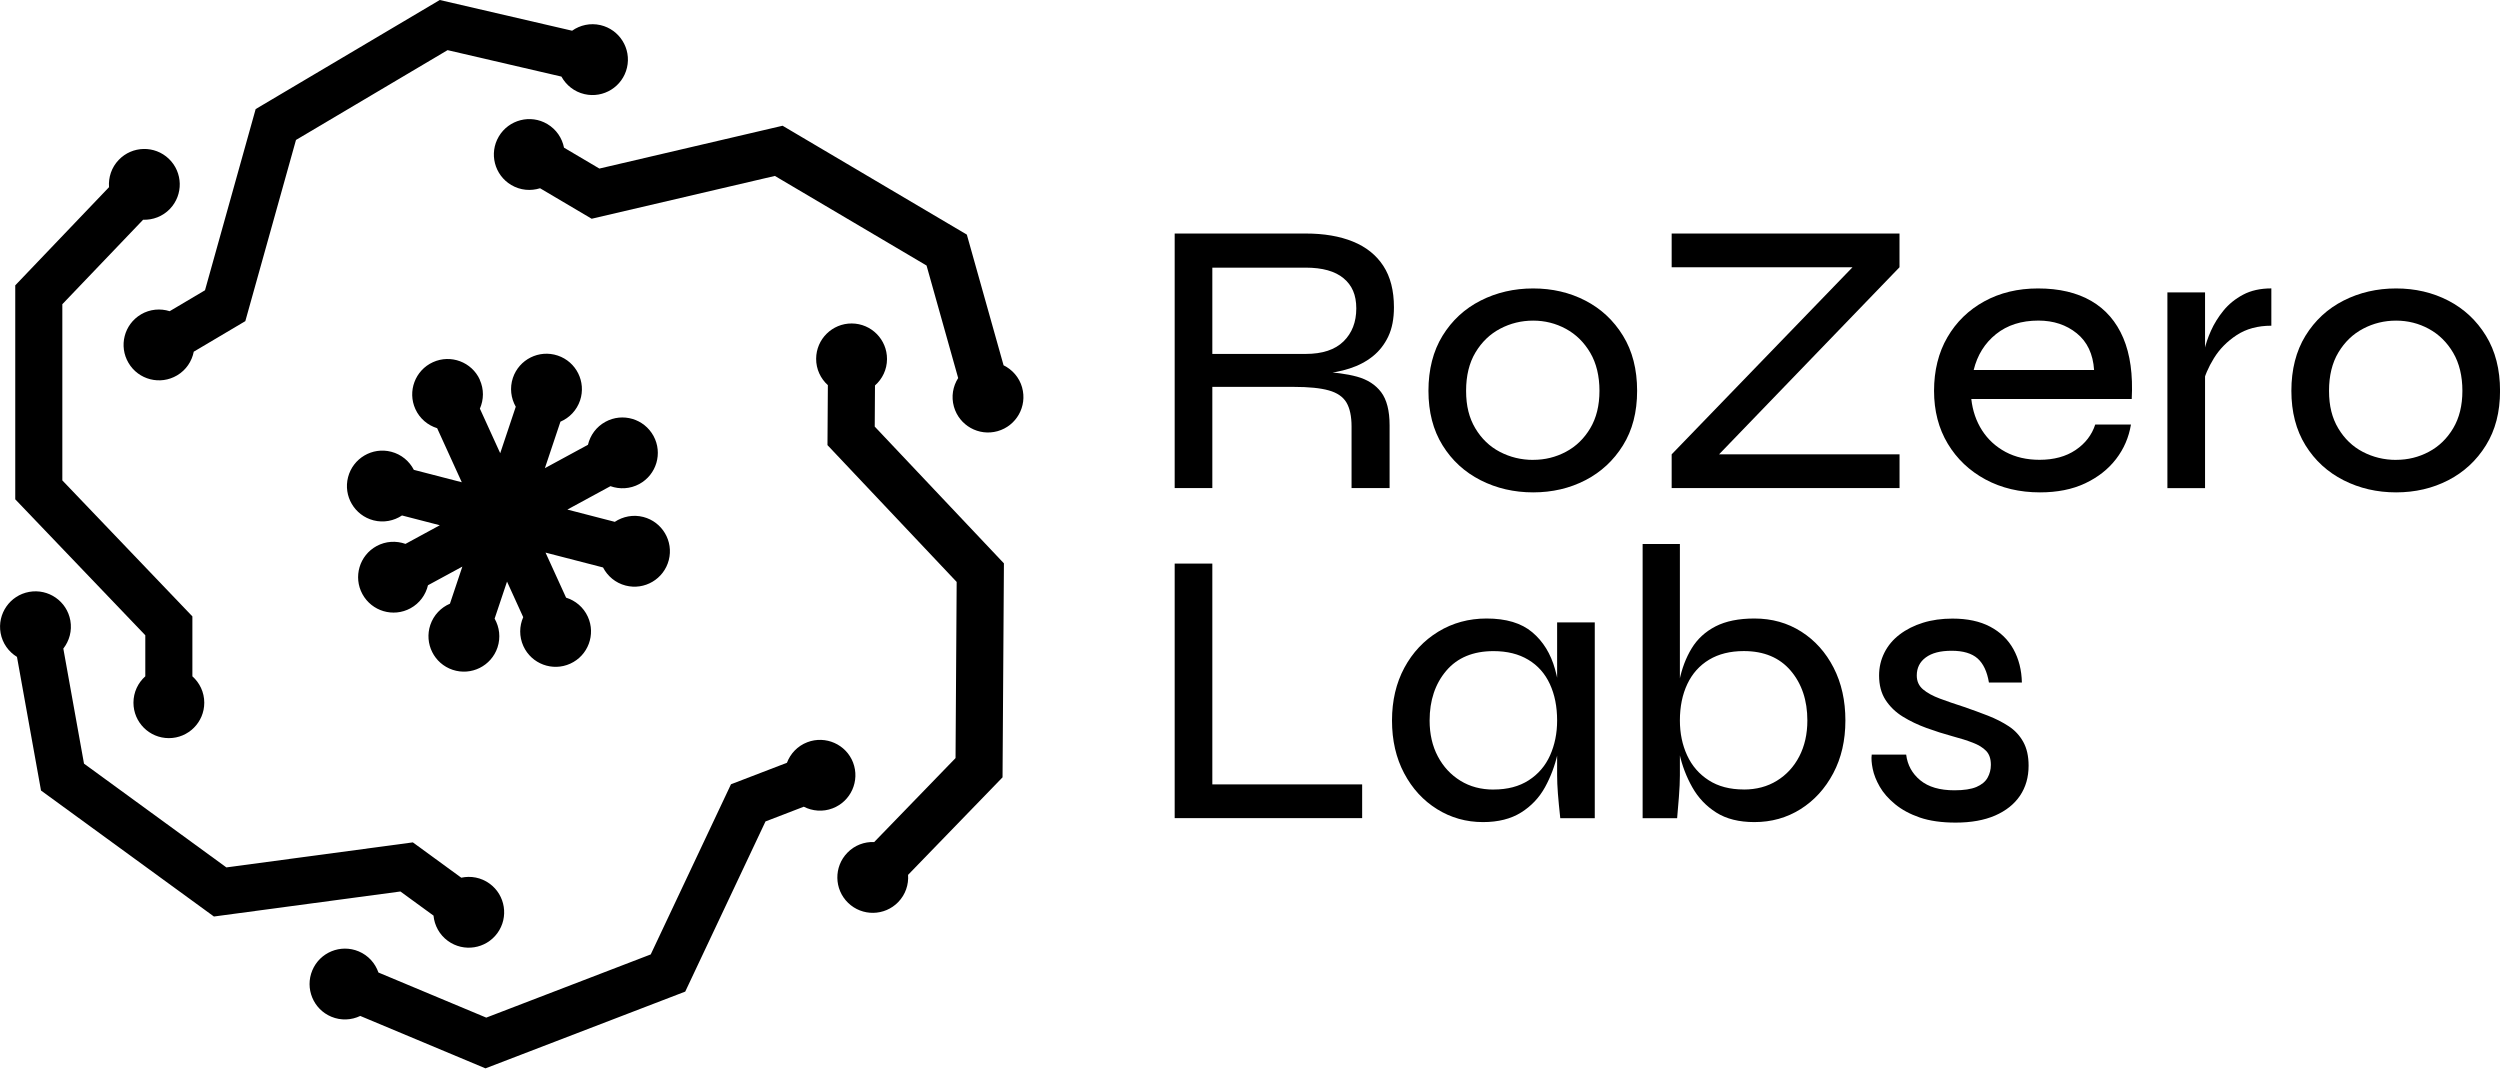
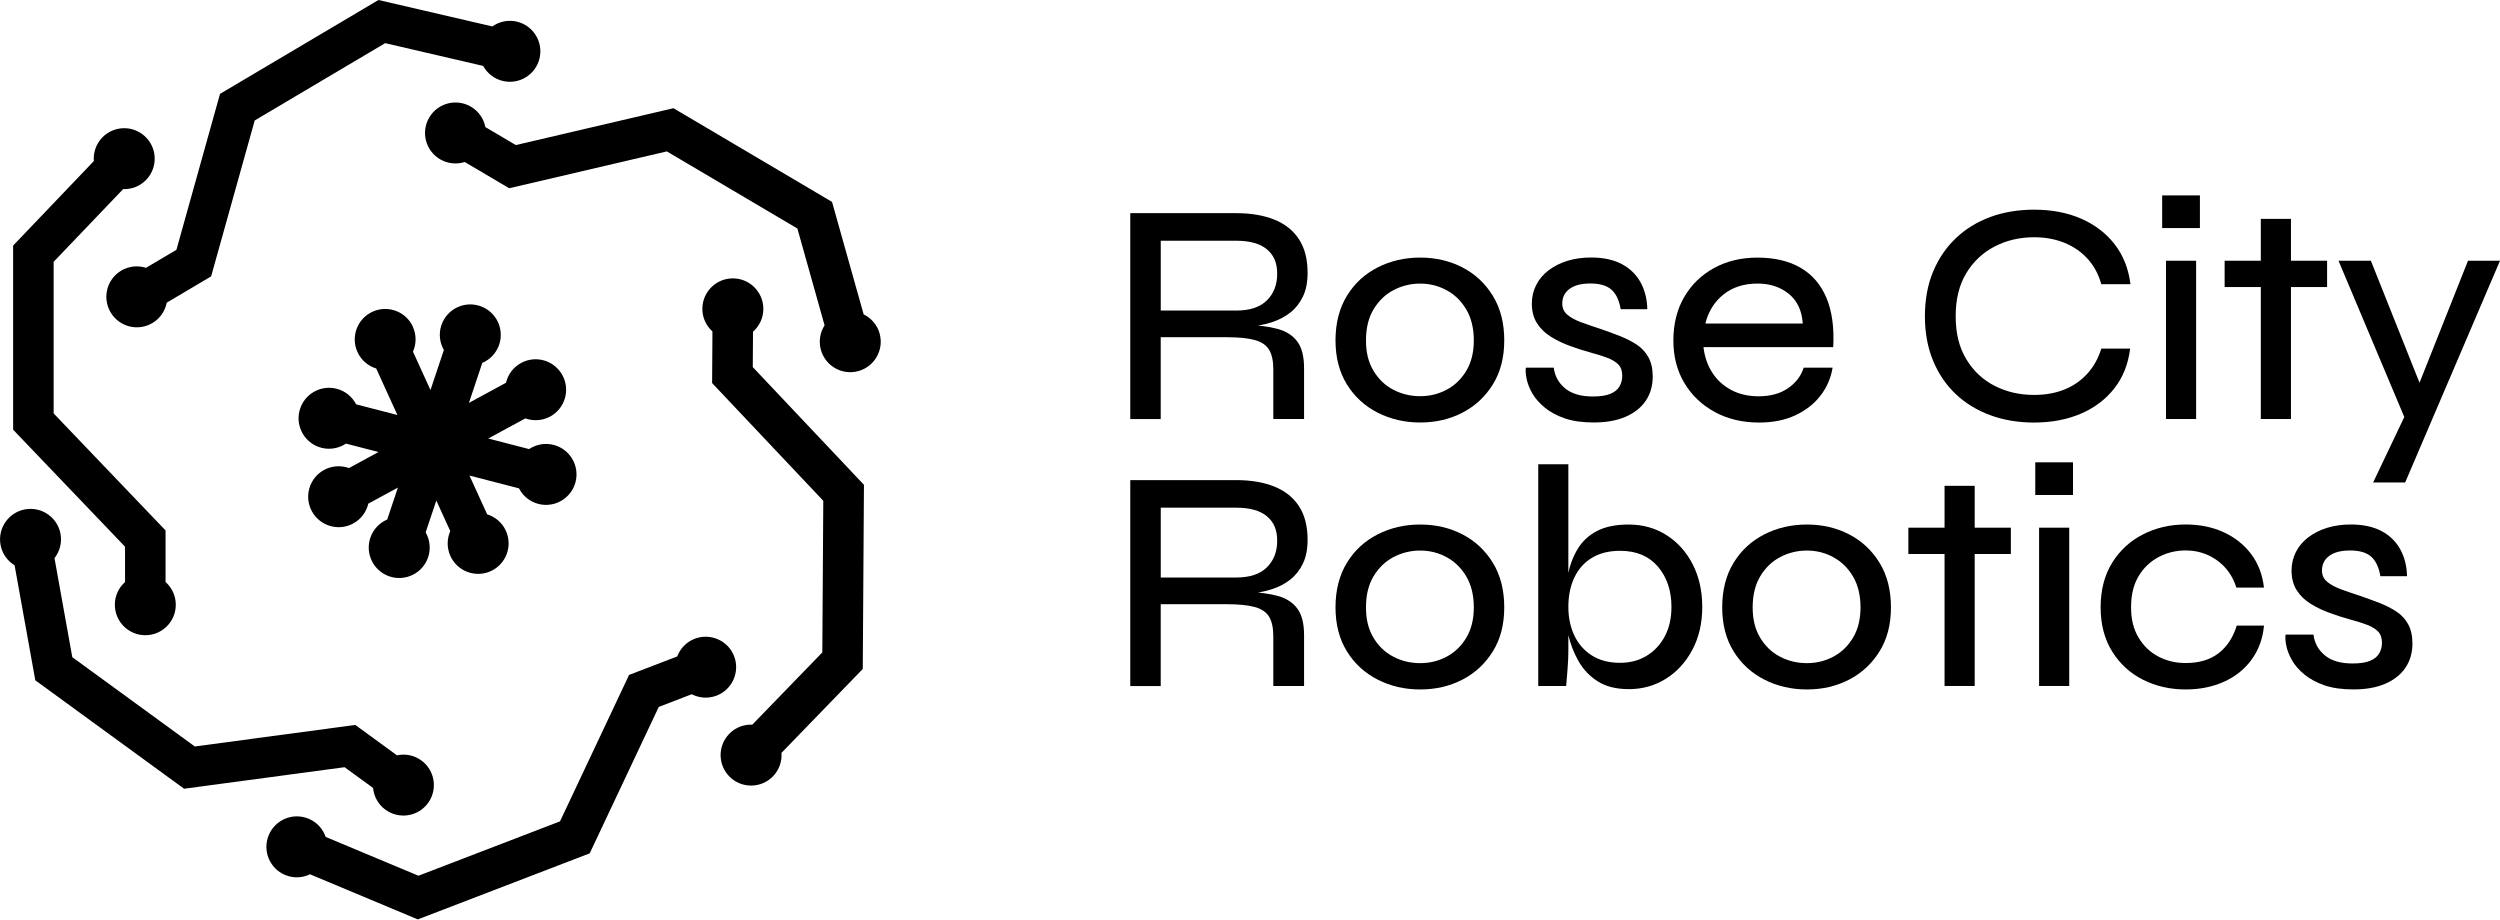
- <svg xmlns="http://www.w3.org/2000/svg" id="Layer_2" viewBox="0 0 580.35 248.02">
-   <g id="primary_logo_expanded">
+ <svg xmlns="http://www.w3.org/2000/svg" id="Layer_2" viewBox="0 0 674.37 248.02">
+   <g id="primary_logo_-_expanded">
    <g>
      <g>
        <path d="M111.39,88.15c-1.88-4.13-6.76-5.95-10.89-4.07-4.13,1.88-5.95,6.76-4.07,10.89,1.01,2.22,2.89,3.76,5.05,4.43l5.72,12.55-11.13-2.88c-1.04-2.01-2.88-3.59-5.25-4.2-4.4-1.14-8.88,1.51-10.02,5.9-1.14,4.4,1.51,8.88,5.9,10.02,2.36.61,4.74.12,6.62-1.13l8.78,2.27-7.97,4.33c-2.13-.76-4.56-.66-6.7.5-3.99,2.17-5.47,7.16-3.3,11.15,2.17,3.99,7.16,5.47,11.15,3.3,2.14-1.16,3.55-3.15,4.07-5.35l7.98-4.33-2.88,8.61c-2.08.89-3.78,2.63-4.56,4.94-1.44,4.31.88,8.97,5.19,10.41,4.31,1.44,8.97-.88,10.41-5.19.77-2.31.45-4.72-.67-6.69l2.88-8.6,3.76,8.26c-.91,2.07-.97,4.5.04,6.72,1.88,4.13,6.76,5.95,10.89,4.07,4.13-1.88,5.95-6.76,4.07-10.89-1.01-2.22-2.89-3.76-5.05-4.43l-4.77-10.46,13.35,3.45c1.04,2.01,2.88,3.59,5.24,4.2,4.4,1.14,8.88-1.51,10.02-5.9,1.14-4.4-1.51-8.88-5.9-10.02-2.36-.61-4.74-.12-6.63,1.13l-11.01-2.85,10-5.43c2.13.76,4.56.66,6.7-.5,3.99-2.17,5.47-7.16,3.3-11.15-2.17-3.99-7.16-5.47-11.15-3.3-2.14,1.16-3.55,3.14-4.07,5.34l-10,5.43,3.61-10.79c2.08-.89,3.78-2.63,4.56-4.94,1.44-4.31-.88-8.97-5.19-10.41-4.31-1.44-8.97.88-10.41,5.19-.77,2.31-.45,4.72.67,6.69l-3.61,10.79-4.72-10.35c.91-2.07.98-4.5-.04-6.72Z" />
        <path d="M33.73,157c-1.69,1.51-2.75,3.69-2.75,6.13,0,4.54,3.68,8.22,8.22,8.22s8.22-3.68,8.22-8.22c0-2.44-1.07-4.62-2.76-6.13v-13.91l-30.19-31.57v-40.9l18.75-19.61c2.26.08,4.54-.76,6.23-2.52,3.14-3.28,3.02-8.49-.26-11.63-3.28-3.14-8.49-3.02-11.63.26-1.69,1.76-2.42,4.08-2.25,6.33L3.54,66.24v49.67l30.19,31.56v9.53Z" />
        <path d="M32.72,72.99c-3.91,2.31-5.2,7.36-2.88,11.27,2.31,3.91,7.36,5.2,11.27,2.88,2.1-1.24,3.43-3.28,3.87-5.5l11.97-7.09,11.76-42.06,35.19-20.85,26.43,6.14c1.09,1.98,2.97,3.52,5.35,4.07,4.42,1.03,8.84-1.73,9.87-6.15,1.03-4.42-1.73-8.84-6.15-9.87-2.38-.55-4.75,0-6.59,1.3L102.09,0l-42.74,25.32-11.76,42.06-8.2,4.86c-2.16-.68-4.58-.49-6.68.75Z" />
        <path d="M237.28,89.96c-.66-2.35-2.28-4.16-4.31-5.16l-8.53-30.34-42.77-25.27-42.53,9.94-8.21-4.85c-.44-2.22-1.78-4.25-3.88-5.49-3.91-2.31-8.95-1.01-11.26,2.9-2.31,3.91-1.01,8.95,2.9,11.26,2.1,1.24,4.52,1.43,6.68.75l11.98,7.08,42.53-9.94,35.21,20.8,7.34,26.12c-1.22,1.91-1.65,4.3-.99,6.64,1.23,4.37,5.77,6.92,10.14,5.69,4.37-1.23,6.92-5.77,5.69-10.14Z" />
        <path d="M203.12,89.48c1.7-1.5,2.78-3.67,2.79-6.11.03-4.54-3.63-8.25-8.17-8.28-4.54-.03-8.25,3.63-8.28,8.17-.02,2.44,1.04,4.63,2.72,6.15l-.09,13.92,29.99,31.76-.26,40.89-18.88,19.49c-2.26-.09-4.55.73-6.24,2.49-3.16,3.26-3.08,8.47.18,11.63,3.26,3.16,8.47,3.08,11.63-.18,1.7-1.75,2.45-4.06,2.29-6.32l21.93-22.64.32-49.67-29.99-31.75.06-9.53Z" />
        <path d="M198.04,177.03c-1.63-4.24-6.39-6.35-10.63-4.73-2.28.87-3.93,2.66-4.73,4.77l-12.99,4.99-18.63,39.5-38.18,14.67-25.03-10.47c-.74-2.14-2.34-3.97-4.59-4.91-4.19-1.75-9.01.22-10.76,4.41-1.75,4.19.22,9.01,4.41,10.76,2.25.94,4.68.8,6.72-.18l29.07,12.17,46.37-17.82,18.63-39.5,8.89-3.42c2.01,1.03,4.43,1.25,6.71.37,4.24-1.63,6.35-6.39,4.73-10.63Z" />
        <path d="M100.64,212.58c.22,2.25,1.36,4.4,3.33,5.84,3.67,2.67,8.81,1.87,11.49-1.8,2.67-3.67,1.87-8.81-1.8-11.49-1.97-1.44-4.37-1.86-6.58-1.38l-11.24-8.2-43.29,5.81-33.05-24.09-4.8-26.71c1.39-1.78,2.06-4.12,1.63-6.52-.8-4.47-5.08-7.44-9.55-6.64-4.47.8-7.44,5.08-6.64,9.55.43,2.4,1.87,4.36,3.8,5.54l5.58,31.02,40.14,29.25,43.29-5.81,7.7,5.61Z" />
      </g>
      <g>
-         <path d="M272.69,113.3v-59.09h30.41c4.25,0,7.91.62,10.97,1.87,3.06,1.24,5.42,3.13,7.06,5.65,1.64,2.52,2.46,5.72,2.46,9.61,0,2.67-.44,4.93-1.32,6.78-.88,1.85-2.08,3.38-3.6,4.6-1.52,1.21-3.31,2.16-5.37,2.82-2.06.67-4.28,1.09-6.65,1.27l-.64-.55c3.58.12,6.59.52,9.01,1.18,2.43.67,4.29,1.87,5.6,3.6,1.3,1.73,1.96,4.3,1.96,7.69v14.57h-8.83v-14.3c0-2.37-.4-4.22-1.18-5.55-.79-1.33-2.16-2.28-4.1-2.82-1.94-.55-4.67-.82-8.19-.82h-18.85v23.49h-8.74ZM281.43,82.16h21.67c3.88,0,6.81-.97,8.79-2.91,1.97-1.94,2.96-4.49,2.96-7.65s-.99-5.37-2.96-7.01c-1.97-1.64-4.9-2.46-8.79-2.46h-21.67v20.03Z" />
-         <path d="M355.91,114.3c-4.43,0-8.5-.94-12.2-2.82-3.7-1.88-6.65-4.58-8.83-8.1-2.19-3.52-3.28-7.74-3.28-12.66s1.09-9.24,3.28-12.79c2.19-3.55,5.13-6.27,8.83-8.15,3.7-1.88,7.77-2.82,12.2-2.82s8.47.94,12.11,2.82c3.64,1.88,6.56,4.6,8.74,8.15,2.19,3.55,3.28,7.82,3.28,12.79s-1.09,9.14-3.28,12.66c-2.18,3.52-5.1,6.22-8.74,8.1-3.64,1.88-7.68,2.82-12.11,2.82ZM355.91,106.75c2.73,0,5.26-.62,7.6-1.87,2.34-1.24,4.22-3.06,5.65-5.46,1.43-2.4,2.14-5.3,2.14-8.7s-.71-6.4-2.14-8.83c-1.43-2.43-3.31-4.28-5.65-5.55-2.34-1.27-4.87-1.91-7.6-1.91s-5.28.62-7.65,1.87c-2.37,1.24-4.28,3.08-5.74,5.51-1.46,2.43-2.18,5.4-2.18,8.92s.71,6.3,2.14,8.7c1.43,2.4,3.32,4.22,5.69,5.46,2.37,1.24,4.95,1.87,7.74,1.87Z" />
-         <path d="M388.05,54.21h52.9v7.83l-44.52,46.16-1.18-2.73h45.71v7.83h-52.9v-7.83l44.62-46.16,1.18,2.73h-45.8v-7.83Z" />
-         <path d="M486.39,98.55h8.29c-.49,2.97-1.64,5.65-3.46,8.01-1.82,2.37-4.22,4.25-7.19,5.65-2.98,1.4-6.46,2.09-10.47,2.09-4.73,0-8.95-1-12.66-3-3.7-2-6.62-4.76-8.74-8.29-2.12-3.52-3.19-7.62-3.19-12.29s1.03-8.88,3.1-12.43c2.06-3.55,4.92-6.33,8.56-8.33,3.64-2,7.8-3,12.47-3,4.92,0,9.04.97,12.38,2.91,3.34,1.94,5.81,4.81,7.42,8.6,1.61,3.79,2.26,8.51,1.96,14.16h-37.24c.3,2.73,1.14,5.16,2.5,7.28,1.37,2.13,3.19,3.79,5.46,5.01,2.28,1.21,4.9,1.82,7.88,1.82,3.34,0,6.13-.76,8.38-2.28,2.25-1.52,3.76-3.49,4.55-5.92ZM473.19,74.42c-3.95,0-7.22,1.05-9.83,3.14-2.61,2.09-4.34,4.87-5.19,8.33h27.95c-.24-3.7-1.58-6.54-4.01-8.51-2.43-1.97-5.4-2.96-8.92-2.96Z" />
-         <path d="M503.14,67.87h8.74v45.44h-8.74v-45.44ZM527.27,75.61c-3.16,0-5.84.73-8.06,2.19-2.22,1.46-3.98,3.25-5.28,5.37-1.31,2.13-2.17,4.16-2.59,6.1l-.09-5.19c.06-.61.23-1.56.5-2.87.27-1.3.77-2.78,1.5-4.42.73-1.64,1.7-3.2,2.91-4.69,1.21-1.49,2.73-2.72,4.55-3.69,1.82-.97,4.01-1.46,6.56-1.46v8.65Z" />
-         <path d="M556.23,114.3c-4.43,0-8.5-.94-12.2-2.82-3.7-1.88-6.65-4.58-8.83-8.1-2.18-3.52-3.28-7.74-3.28-12.66s1.09-9.24,3.28-12.79c2.19-3.55,5.13-6.27,8.83-8.15,3.7-1.88,7.77-2.82,12.2-2.82s8.47.94,12.11,2.82c3.64,1.88,6.56,4.6,8.74,8.15,2.19,3.55,3.28,7.82,3.28,12.79s-1.09,9.14-3.28,12.66c-2.18,3.52-5.1,6.22-8.74,8.1-3.64,1.88-7.68,2.82-12.11,2.82ZM556.23,106.75c2.73,0,5.26-.62,7.6-1.87,2.34-1.24,4.22-3.06,5.65-5.46,1.43-2.4,2.14-5.3,2.14-8.7s-.71-6.4-2.14-8.83c-1.43-2.43-3.31-4.28-5.65-5.55-2.34-1.27-4.87-1.91-7.6-1.91s-5.28.62-7.65,1.87c-2.37,1.24-4.28,3.08-5.74,5.51-1.46,2.43-2.18,5.4-2.18,8.92s.71,6.3,2.14,8.7c1.43,2.4,3.32,4.22,5.69,5.46,2.37,1.24,4.95,1.87,7.74,1.87Z" />
-         <path d="M281.43,130.83v51.26h34.78v7.83h-43.52v-59.09h8.74Z" />
-         <path d="M344.26,190.84c-3.89,0-7.44-1-10.65-3-3.22-2-5.77-4.78-7.65-8.33-1.88-3.55-2.82-7.63-2.82-12.25s.96-8.7,2.87-12.25,4.54-6.34,7.88-8.38c3.34-2.03,7.07-3.05,11.2-3.05,4.55,0,8.09,1.06,10.61,3.19,2.52,2.12,4.28,4.98,5.28,8.56,1,3.58,1.5,7.56,1.5,11.93,0,2.43-.3,5.01-.91,7.74-.61,2.73-1.58,5.31-2.91,7.74-1.34,2.43-3.19,4.39-5.55,5.87s-5.31,2.23-8.83,2.23ZM346.72,183.28c3.22,0,5.93-.71,8.15-2.14,2.21-1.42,3.87-3.35,4.96-5.78,1.09-2.43,1.64-5.13,1.64-8.1,0-3.22-.56-6.04-1.69-8.47-1.12-2.43-2.79-4.31-5.01-5.64-2.21-1.33-4.9-2-8.06-2-4.74,0-8.39,1.52-10.97,4.55-2.58,3.04-3.87,6.89-3.87,11.56,0,3.16.64,5.93,1.91,8.33,1.27,2.4,3.02,4.28,5.24,5.65,2.21,1.37,4.78,2.05,7.69,2.05ZM361.47,144.49h8.74v45.44h-8.01c-.24-2.25-.43-4.16-.55-5.74-.12-1.58-.18-2.97-.18-4.19v-35.51Z" />
-         <path d="M389.97,126.28v53.72c0,1.4-.08,3.07-.23,5.01-.15,1.94-.29,3.58-.41,4.92h-8.01v-63.65h8.65ZM407.27,190.84c-3.58,0-6.54-.74-8.88-2.23s-4.19-3.44-5.55-5.87c-1.37-2.43-2.35-5.01-2.96-7.74-.61-2.73-.91-5.31-.91-7.74,0-3.28.29-6.34.87-9.2.58-2.85,1.53-5.37,2.87-7.56,1.33-2.19,3.19-3.88,5.55-5.1,2.37-1.21,5.37-1.82,9.01-1.82,4.07,0,7.69,1.02,10.88,3.05,3.19,2.03,5.69,4.83,7.51,8.38,1.82,3.55,2.73,7.63,2.73,12.25s-.94,8.7-2.82,12.25c-1.88,3.55-4.42,6.33-7.6,8.33-3.19,2-6.75,3-10.7,3ZM404.81,183.28c2.91,0,5.48-.68,7.69-2.05,2.22-1.37,3.95-3.25,5.19-5.65,1.24-2.4,1.87-5.17,1.87-8.33,0-4.67-1.29-8.53-3.87-11.56-2.58-3.03-6.21-4.55-10.88-4.55-3.16,0-5.84.67-8.06,2-2.22,1.34-3.9,3.22-5.05,5.64-1.15,2.43-1.73,5.25-1.73,8.47,0,2.97.56,5.68,1.68,8.1,1.12,2.43,2.79,4.36,5.01,5.78,2.21,1.43,4.93,2.14,8.15,2.14Z" />
-         <path d="M434.49,175.18h8.01c.3,2.43,1.4,4.42,3.28,5.96,1.88,1.55,4.52,2.32,7.92,2.32,2.19,0,3.88-.26,5.1-.77,1.21-.52,2.08-1.23,2.59-2.14.51-.91.77-1.91.77-3,0-1.4-.36-2.47-1.09-3.23-.73-.76-1.76-1.4-3.1-1.91-1.34-.52-2.91-1.02-4.73-1.5-2-.55-4.01-1.18-6.01-1.91s-3.84-1.61-5.51-2.64c-1.67-1.03-3-2.32-4.01-3.87-1-1.55-1.5-3.45-1.5-5.69,0-1.88.41-3.64,1.23-5.28.82-1.64,2-3.05,3.55-4.23s3.35-2.09,5.42-2.73c2.06-.64,4.34-.96,6.83-.96,3.46,0,6.37.62,8.74,1.87,2.37,1.25,4.17,2.99,5.42,5.24,1.24,2.25,1.9,4.83,1.96,7.74h-7.65c-.42-2.55-1.31-4.42-2.64-5.6-1.34-1.18-3.34-1.78-6.01-1.78s-4.61.52-6.01,1.55c-1.4,1.03-2.09,2.43-2.09,4.19,0,1.34.49,2.41,1.46,3.23.97.82,2.28,1.53,3.92,2.14,1.64.61,3.49,1.25,5.55,1.91,1.94.67,3.81,1.35,5.6,2.05,1.79.7,3.4,1.52,4.83,2.46,1.43.94,2.55,2.16,3.37,3.64.82,1.49,1.23,3.32,1.23,5.51,0,2.67-.67,4.99-2,6.97-1.34,1.97-3.26,3.5-5.78,4.6-2.52,1.09-5.57,1.64-9.15,1.64-3.28,0-6.05-.4-8.33-1.18-2.28-.79-4.19-1.82-5.74-3.1-1.55-1.27-2.73-2.62-3.55-4.05-.82-1.42-1.37-2.81-1.64-4.14-.27-1.33-.35-2.43-.23-3.28Z" />
+         <path d="M304.89,113.03v-55.53h28.58c3.99,0,7.43.59,10.31,1.75,2.88,1.17,5.09,2.94,6.63,5.31,1.54,2.37,2.31,5.38,2.31,9.03,0,2.51-.41,4.64-1.24,6.37-.83,1.74-1.95,3.18-3.38,4.32-1.43,1.14-3.11,2.03-5.05,2.65-1.94.63-4.02,1.03-6.25,1.2l-.6-.51c3.37.12,6.19.49,8.47,1.11,2.28.63,4.04,1.75,5.26,3.38,1.23,1.63,1.84,4.04,1.84,7.23v13.69h-8.3v-13.43c0-2.22-.37-3.96-1.11-5.22-.74-1.25-2.03-2.14-3.85-2.65-1.83-.51-4.39-.77-7.7-.77h-17.71v22.08h-8.21ZM313.11,83.77h20.37c3.65,0,6.4-.91,8.26-2.74,1.85-1.83,2.78-4.22,2.78-7.19s-.93-5.05-2.78-6.59c-1.85-1.54-4.61-2.31-8.26-2.31h-20.37v18.82Z" />
+         <path d="M383.1,113.97c-4.17,0-7.99-.89-11.47-2.65-3.48-1.77-6.25-4.31-8.3-7.62-2.05-3.31-3.08-7.27-3.08-11.89s1.03-8.69,3.08-12.02c2.05-3.34,4.82-5.89,8.3-7.66,3.48-1.77,7.3-2.65,11.47-2.65s7.96.89,11.38,2.65c3.42,1.77,6.16,4.32,8.21,7.66,2.05,3.34,3.08,7.35,3.08,12.02s-1.03,8.59-3.08,11.89c-2.05,3.31-4.79,5.85-8.21,7.62-3.42,1.77-7.22,2.65-11.38,2.65ZM383.1,106.87c2.57,0,4.95-.58,7.14-1.75,2.2-1.17,3.96-2.88,5.31-5.13,1.34-2.25,2.01-4.98,2.01-8.17s-.67-6.02-2.01-8.3c-1.34-2.28-3.11-4.02-5.31-5.22-2.2-1.2-4.58-1.8-7.14-1.8s-4.96.59-7.19,1.75c-2.22,1.17-4.02,2.9-5.39,5.18-1.37,2.28-2.05,5.08-2.05,8.39s.67,5.92,2.01,8.17c1.34,2.25,3.12,3.97,5.35,5.13,2.22,1.17,4.65,1.75,7.27,1.75Z" />
+         <path d="M411.59,99.17h7.53c.28,2.28,1.31,4.15,3.08,5.6,1.77,1.45,4.25,2.18,7.44,2.18,2.05,0,3.65-.24,4.79-.73,1.14-.48,1.95-1.15,2.44-2.01.48-.86.73-1.8.73-2.82,0-1.31-.34-2.32-1.03-3.04-.68-.71-1.65-1.31-2.91-1.8-1.25-.48-2.74-.95-4.45-1.41-1.88-.51-3.76-1.11-5.65-1.8-1.88-.68-3.61-1.51-5.18-2.48-1.57-.97-2.82-2.18-3.76-3.64s-1.41-3.24-1.41-5.35c0-1.77.38-3.42,1.16-4.96.77-1.54,1.88-2.87,3.34-3.98,1.46-1.11,3.15-1.97,5.09-2.57,1.94-.6,4.08-.9,6.42-.9,3.25,0,5.99.59,8.21,1.75,2.22,1.17,3.92,2.81,5.09,4.92,1.17,2.11,1.78,4.54,1.84,7.27h-7.19c-.4-2.4-1.23-4.15-2.48-5.26-1.26-1.11-3.14-1.67-5.65-1.67s-4.34.49-5.65,1.45c-1.31.97-1.97,2.28-1.97,3.94,0,1.26.46,2.27,1.37,3.04.91.77,2.14,1.44,3.68,2.01,1.54.57,3.28,1.17,5.22,1.8,1.83.63,3.58,1.27,5.26,1.93,1.68.66,3.19,1.43,4.54,2.31,1.34.89,2.4,2.03,3.17,3.42.77,1.4,1.16,3.12,1.16,5.18,0,2.51-.63,4.69-1.88,6.55-1.25,1.85-3.07,3.29-5.43,4.32-2.37,1.03-5.23,1.54-8.6,1.54-3.08,0-5.69-.37-7.83-1.11-2.14-.74-3.94-1.71-5.39-2.91-1.46-1.2-2.57-2.47-3.34-3.81-.77-1.34-1.28-2.64-1.54-3.89-.26-1.25-.33-2.28-.21-3.08Z" />
+         <path d="M486.55,99.17h7.79c-.46,2.8-1.54,5.31-3.25,7.53s-3.97,3.99-6.76,5.31c-2.8,1.31-6.08,1.97-9.84,1.97-4.45,0-8.42-.94-11.89-2.82-3.48-1.88-6.22-4.48-8.21-7.79-2-3.31-3-7.16-3-11.55s.97-8.34,2.91-11.68c1.94-3.34,4.62-5.95,8.04-7.83,3.42-1.88,7.33-2.82,11.72-2.82,4.62,0,8.5.91,11.64,2.74,3.14,1.83,5.46,4.52,6.97,8.09,1.51,3.57,2.12,8,1.84,13.31h-35c.29,2.57,1.07,4.85,2.35,6.85,1.28,2,2.99,3.57,5.13,4.71,2.14,1.14,4.61,1.71,7.4,1.71,3.14,0,5.76-.71,7.87-2.14,2.11-1.43,3.54-3.28,4.28-5.56ZM474.14,76.49c-3.71,0-6.79.98-9.24,2.95-2.45,1.97-4.08,4.58-4.88,7.83h26.27c-.23-3.48-1.48-6.15-3.76-8-2.28-1.85-5.08-2.78-8.39-2.78Z" />
+         <path d="M574.6,94.03c-.51,4.17-1.92,7.73-4.24,10.7-2.31,2.97-5.32,5.25-9.03,6.85-3.71,1.6-7.93,2.4-12.66,2.4-4.28,0-8.2-.66-11.77-1.97-3.57-1.31-6.66-3.19-9.28-5.65-2.62-2.45-4.68-5.46-6.16-9.03-1.48-3.56-2.22-7.57-2.22-12.02s.74-8.53,2.22-12.06c1.48-3.54,3.54-6.55,6.16-9.03s5.72-4.38,9.28-5.69c3.56-1.31,7.49-1.97,11.77-1.97,4.79,0,9.04.81,12.75,2.44,3.71,1.63,6.72,3.94,9.03,6.93,2.31,2.99,3.72,6.58,4.24,10.74h-7.87c-.74-2.68-1.97-4.96-3.68-6.85-1.71-1.88-3.79-3.32-6.25-4.32-2.45-1-5.19-1.5-8.21-1.5-3.88,0-7.42.83-10.61,2.48-3.2,1.65-5.75,4.05-7.66,7.19-1.91,3.14-2.87,7.02-2.87,11.64s.95,8.43,2.87,11.59c1.91,3.17,4.46,5.56,7.66,7.19,3.19,1.63,6.73,2.44,10.61,2.44,3.02,0,5.75-.48,8.17-1.45,2.42-.97,4.49-2.4,6.2-4.28,1.71-1.88,2.97-4.14,3.77-6.76h7.79Z" />
+         <path d="M593.42,52.71v8.81h-10.18v-8.81h10.18ZM584.27,70.33h8.13v42.7h-8.13v-42.7Z" />
+         <path d="M600.09,70.33h27.64v7.1h-27.64v-7.1ZM609.85,59.04h8.13v53.99h-8.13v-53.99Z" />
+         <path d="M630.81,70.33h8.73l16.34,40.99-7.1,1.71-17.97-42.7ZM674.37,70.33l-25.58,59.81h-8.64l11.04-23.19,14.55-36.62h8.64Z" />
+         <path d="M304.89,185.04v-55.53h28.58c3.99,0,7.43.59,10.31,1.75,2.88,1.17,5.09,2.94,6.63,5.31,1.54,2.37,2.31,5.38,2.31,9.03,0,2.51-.41,4.63-1.24,6.38-.83,1.74-1.95,3.18-3.38,4.32-1.43,1.14-3.11,2.03-5.05,2.65-1.94.63-4.02,1.03-6.25,1.2l-.6-.51c3.37.11,6.19.49,8.47,1.11,2.28.63,4.04,1.75,5.26,3.38,1.23,1.63,1.84,4.04,1.84,7.23v13.69h-8.3v-13.43c0-2.23-.37-3.96-1.11-5.22-.74-1.25-2.03-2.14-3.85-2.65-1.83-.51-4.39-.77-7.7-.77h-17.71v22.08h-8.21ZM313.11,155.78h20.37c3.65,0,6.4-.91,8.26-2.74,1.85-1.83,2.78-4.22,2.78-7.19s-.93-5.05-2.78-6.59c-1.85-1.54-4.61-2.31-8.26-2.31h-20.37v18.83Z" />
+         <path d="M383.1,185.98c-4.17,0-7.99-.88-11.47-2.65-3.48-1.77-6.25-4.31-8.3-7.62-2.05-3.31-3.08-7.27-3.08-11.89s1.03-8.68,3.08-12.02c2.05-3.34,4.82-5.89,8.3-7.66,3.48-1.77,7.3-2.65,11.47-2.65s7.96.88,11.38,2.65c3.42,1.77,6.16,4.32,8.21,7.66,2.05,3.34,3.08,7.35,3.08,12.02s-1.03,8.59-3.08,11.89c-2.05,3.31-4.79,5.85-8.21,7.62-3.42,1.77-7.22,2.65-11.38,2.65ZM383.1,178.88c2.57,0,4.95-.58,7.14-1.75,2.2-1.17,3.96-2.88,5.31-5.13,1.34-2.25,2.01-4.98,2.01-8.17s-.67-6.02-2.01-8.3c-1.34-2.28-3.11-4.02-5.31-5.22-2.2-1.2-4.58-1.8-7.14-1.8s-4.96.59-7.19,1.75c-2.22,1.17-4.02,2.9-5.39,5.18-1.37,2.28-2.05,5.08-2.05,8.39s.67,5.92,2.01,8.17c1.34,2.25,3.12,3.97,5.35,5.13,2.22,1.17,4.65,1.75,7.27,1.75Z" />
+         <path d="M423.06,125.23v50.48c0,1.31-.07,2.88-.21,4.71-.14,1.83-.27,3.37-.38,4.62h-7.53v-59.81h8.13ZM439.32,185.89c-3.37,0-6.15-.7-8.34-2.1-2.2-1.4-3.94-3.24-5.22-5.52-1.28-2.28-2.21-4.71-2.78-7.27-.57-2.57-.86-4.99-.86-7.27,0-3.08.27-5.96.81-8.64.54-2.68,1.44-5.05,2.7-7.1,1.25-2.05,3-3.65,5.22-4.79,2.22-1.14,5.05-1.71,8.47-1.71,3.82,0,7.23.96,10.23,2.87,3,1.91,5.35,4.54,7.06,7.87,1.71,3.34,2.57,7.17,2.57,11.51s-.89,8.17-2.65,11.51c-1.77,3.34-4.15,5.95-7.14,7.83-3,1.88-6.35,2.82-10.05,2.82ZM437.01,178.79c2.74,0,5.15-.64,7.23-1.93,2.08-1.28,3.71-3.05,4.88-5.3,1.17-2.25,1.75-4.86,1.75-7.83,0-4.39-1.21-8.01-3.64-10.87s-5.83-4.28-10.22-4.28c-2.97,0-5.49.63-7.57,1.88-2.08,1.26-3.67,3.02-4.75,5.31-1.08,2.28-1.63,4.93-1.63,7.96,0,2.8.53,5.33,1.58,7.62,1.06,2.28,2.62,4.09,4.71,5.43,2.08,1.34,4.63,2.01,7.66,2.01Z" />
+         <path d="M487.41,185.98c-4.17,0-7.99-.88-11.47-2.65-3.48-1.77-6.25-4.31-8.3-7.62-2.05-3.31-3.08-7.27-3.08-11.89s1.03-8.68,3.08-12.02c2.05-3.34,4.82-5.89,8.3-7.66,3.48-1.77,7.3-2.65,11.47-2.65s7.96.88,11.38,2.65c3.42,1.77,6.16,4.32,8.21,7.66,2.05,3.34,3.08,7.35,3.08,12.02s-1.03,8.59-3.08,11.89c-2.05,3.31-4.79,5.85-8.21,7.62s-7.22,2.65-11.38,2.65ZM487.41,178.88c2.57,0,4.95-.58,7.14-1.75,2.2-1.17,3.96-2.88,5.31-5.13,1.34-2.25,2.01-4.98,2.01-8.17s-.67-6.02-2.01-8.3c-1.34-2.28-3.11-4.02-5.31-5.22-2.2-1.2-4.58-1.8-7.14-1.8s-4.96.59-7.19,1.75c-2.23,1.17-4.02,2.9-5.39,5.18-1.37,2.28-2.05,5.08-2.05,8.39s.67,5.92,2.01,8.17c1.34,2.25,3.12,3.97,5.35,5.13,2.22,1.17,4.65,1.75,7.27,1.75Z" />
+         <path d="M514.78,142.34h27.64v7.1h-27.64v-7.1ZM524.54,131.05h8.13v53.99h-8.13v-53.99Z" />
+         <path d="M559.19,124.71v8.81h-10.18v-8.81h10.18ZM550.04,142.34h8.13v42.7h-8.13v-42.7Z" />
+         <path d="M610.71,168.78c-.34,3.54-1.47,6.6-3.38,9.2-1.91,2.6-4.41,4.58-7.49,5.95-3.08,1.37-6.5,2.05-10.27,2.05-4.16,0-7.99-.87-11.47-2.61-3.48-1.74-6.26-4.28-8.34-7.62-2.08-3.34-3.12-7.32-3.12-11.94s1.04-8.68,3.12-12.02c2.08-3.34,4.86-5.89,8.34-7.66,3.48-1.77,7.3-2.65,11.47-2.65,3.77,0,7.16.68,10.18,2.05,3.02,1.37,5.5,3.32,7.44,5.86,1.94,2.54,3.11,5.58,3.51,9.11h-7.44c-.97-3.08-2.7-5.52-5.18-7.32s-5.32-2.7-8.51-2.7c-2.62,0-5.06.6-7.32,1.8-2.25,1.2-4.05,2.92-5.39,5.18-1.34,2.25-2.01,5.04-2.01,8.34s.67,5.92,2.01,8.17c1.34,2.25,3.12,3.97,5.35,5.13,2.22,1.17,4.68,1.75,7.36,1.75,3.65,0,6.62-.88,8.9-2.65,2.28-1.77,3.91-4.25,4.88-7.44h7.36Z" />
+         <path d="M616.52,171.18h7.53c.29,2.28,1.31,4.15,3.08,5.61,1.77,1.45,4.25,2.18,7.44,2.18,2.05,0,3.65-.24,4.79-.73,1.14-.48,1.95-1.16,2.44-2.01.48-.86.73-1.8.73-2.82,0-1.31-.34-2.32-1.03-3.04-.68-.71-1.66-1.31-2.91-1.8-1.26-.48-2.74-.96-4.45-1.41-1.88-.51-3.76-1.11-5.65-1.8-1.88-.68-3.61-1.51-5.18-2.48-1.57-.97-2.82-2.18-3.76-3.64-.94-1.45-1.41-3.24-1.41-5.35,0-1.77.39-3.42,1.16-4.96.77-1.54,1.88-2.87,3.34-3.98,1.46-1.11,3.15-1.97,5.09-2.57,1.94-.6,4.08-.9,6.42-.9,3.25,0,5.99.59,8.21,1.75,2.22,1.17,3.92,2.81,5.09,4.92,1.17,2.11,1.78,4.54,1.84,7.27h-7.19c-.4-2.4-1.23-4.15-2.48-5.26-1.26-1.11-3.14-1.67-5.65-1.67s-4.34.49-5.65,1.45c-1.31.97-1.97,2.28-1.97,3.94,0,1.26.46,2.27,1.37,3.04.91.77,2.14,1.44,3.68,2.01,1.54.57,3.28,1.17,5.22,1.8,1.83.63,3.58,1.27,5.26,1.92,1.68.66,3.19,1.43,4.54,2.31,1.34.88,2.4,2.03,3.17,3.42.77,1.4,1.16,3.12,1.16,5.18,0,2.51-.63,4.69-1.88,6.55-1.25,1.85-3.07,3.29-5.43,4.32-2.37,1.03-5.23,1.54-8.6,1.54-3.08,0-5.69-.37-7.83-1.11-2.14-.74-3.94-1.71-5.39-2.91-1.46-1.2-2.57-2.47-3.34-3.81-.77-1.34-1.28-2.64-1.54-3.89-.26-1.25-.33-2.28-.21-3.08Z" />
      </g>
    </g>
  </g>
</svg>
